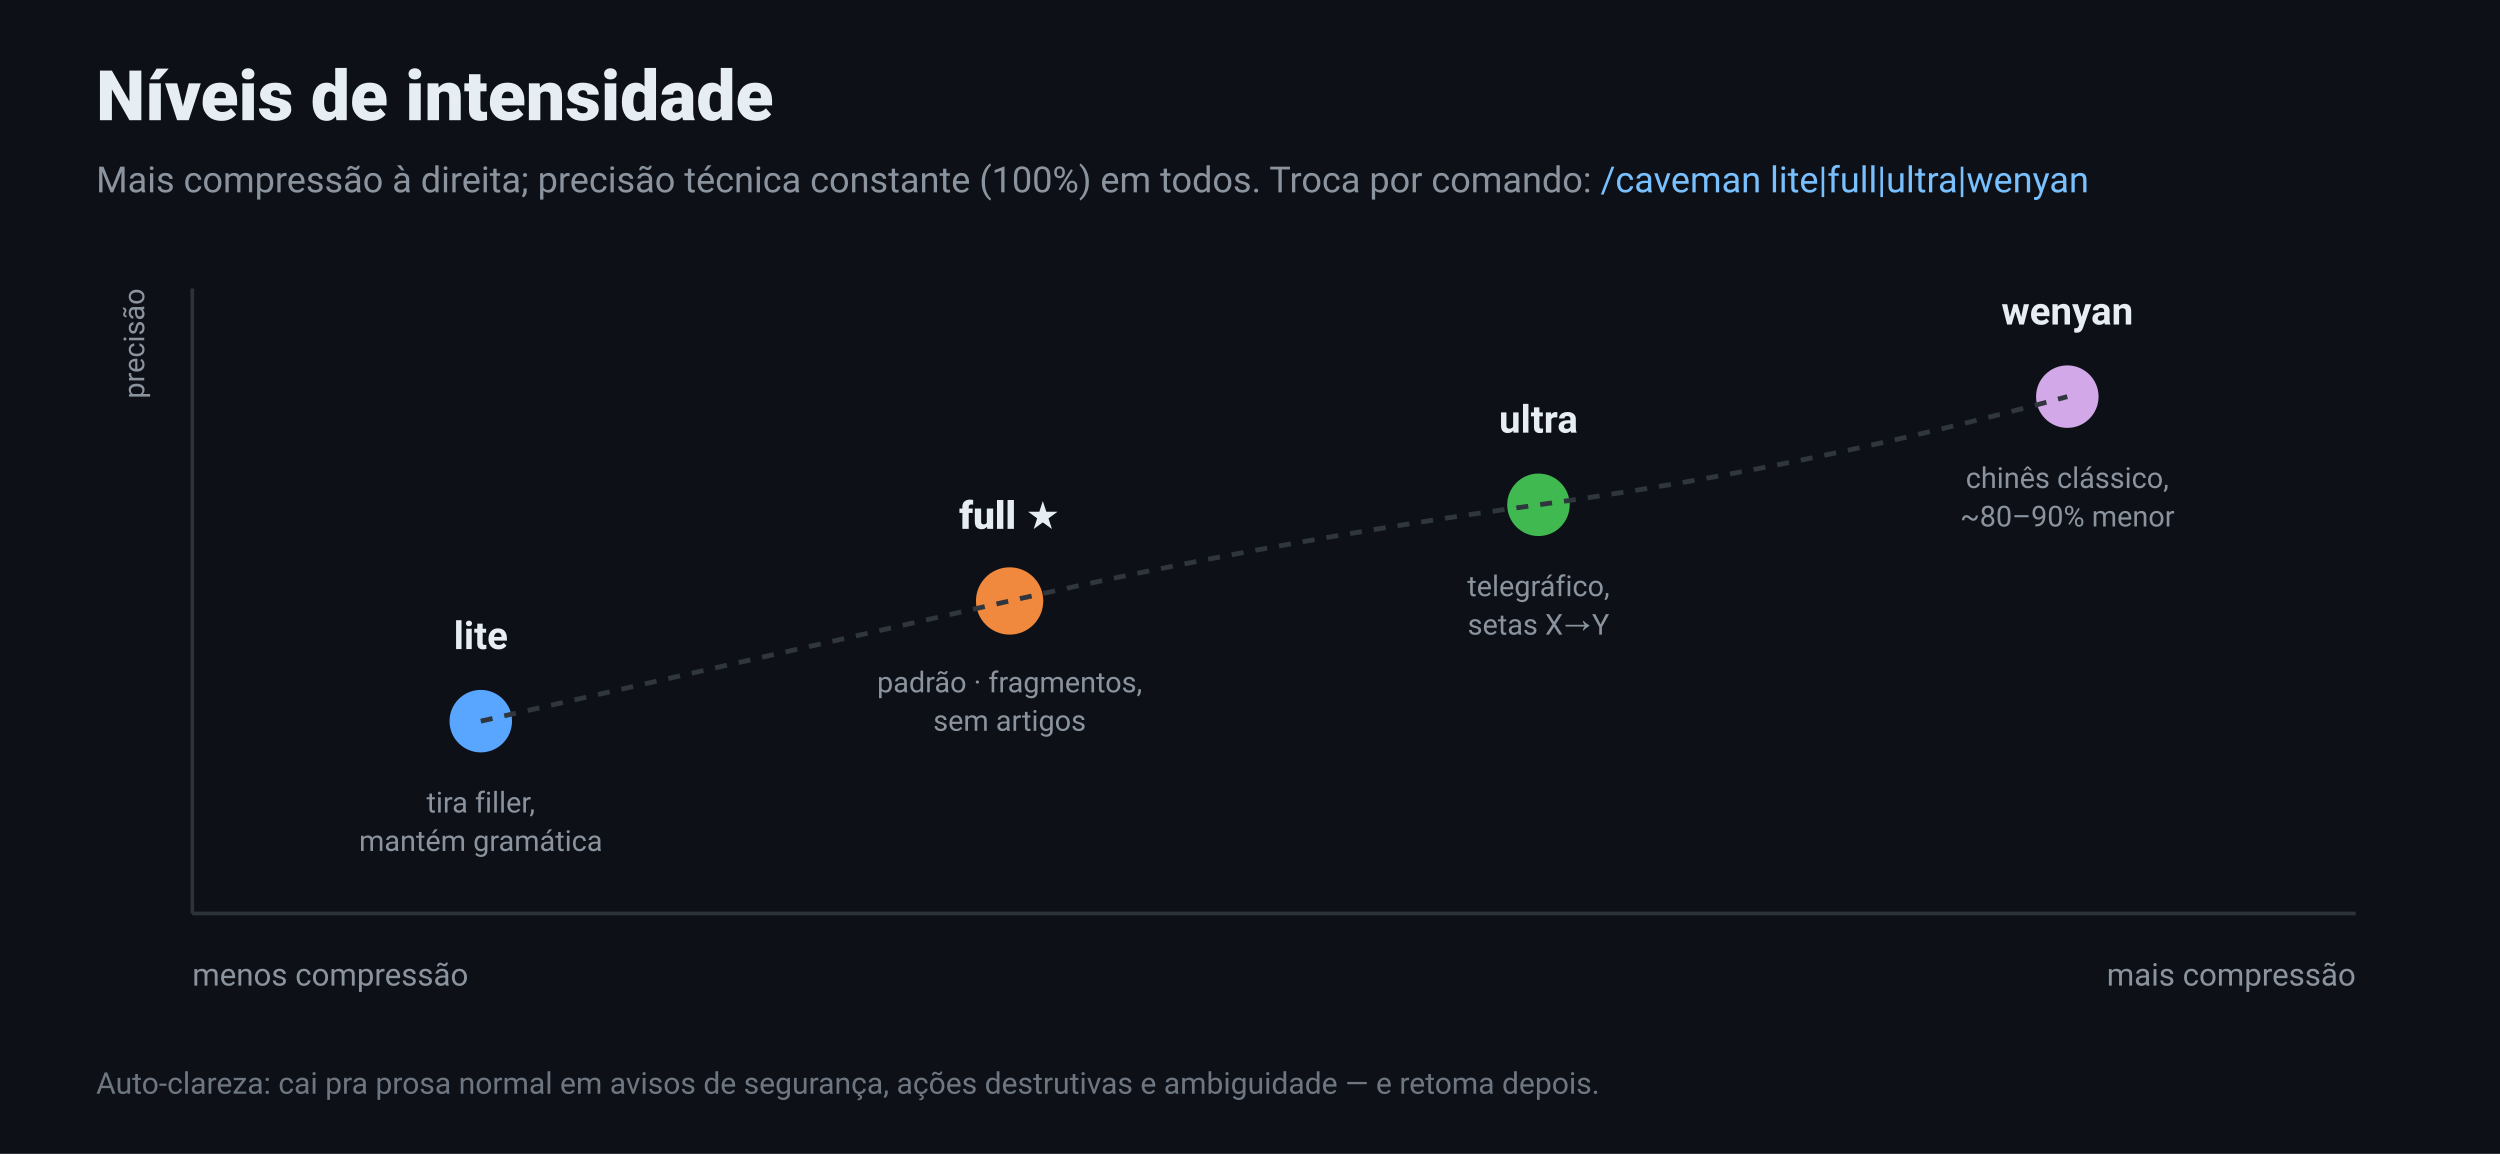
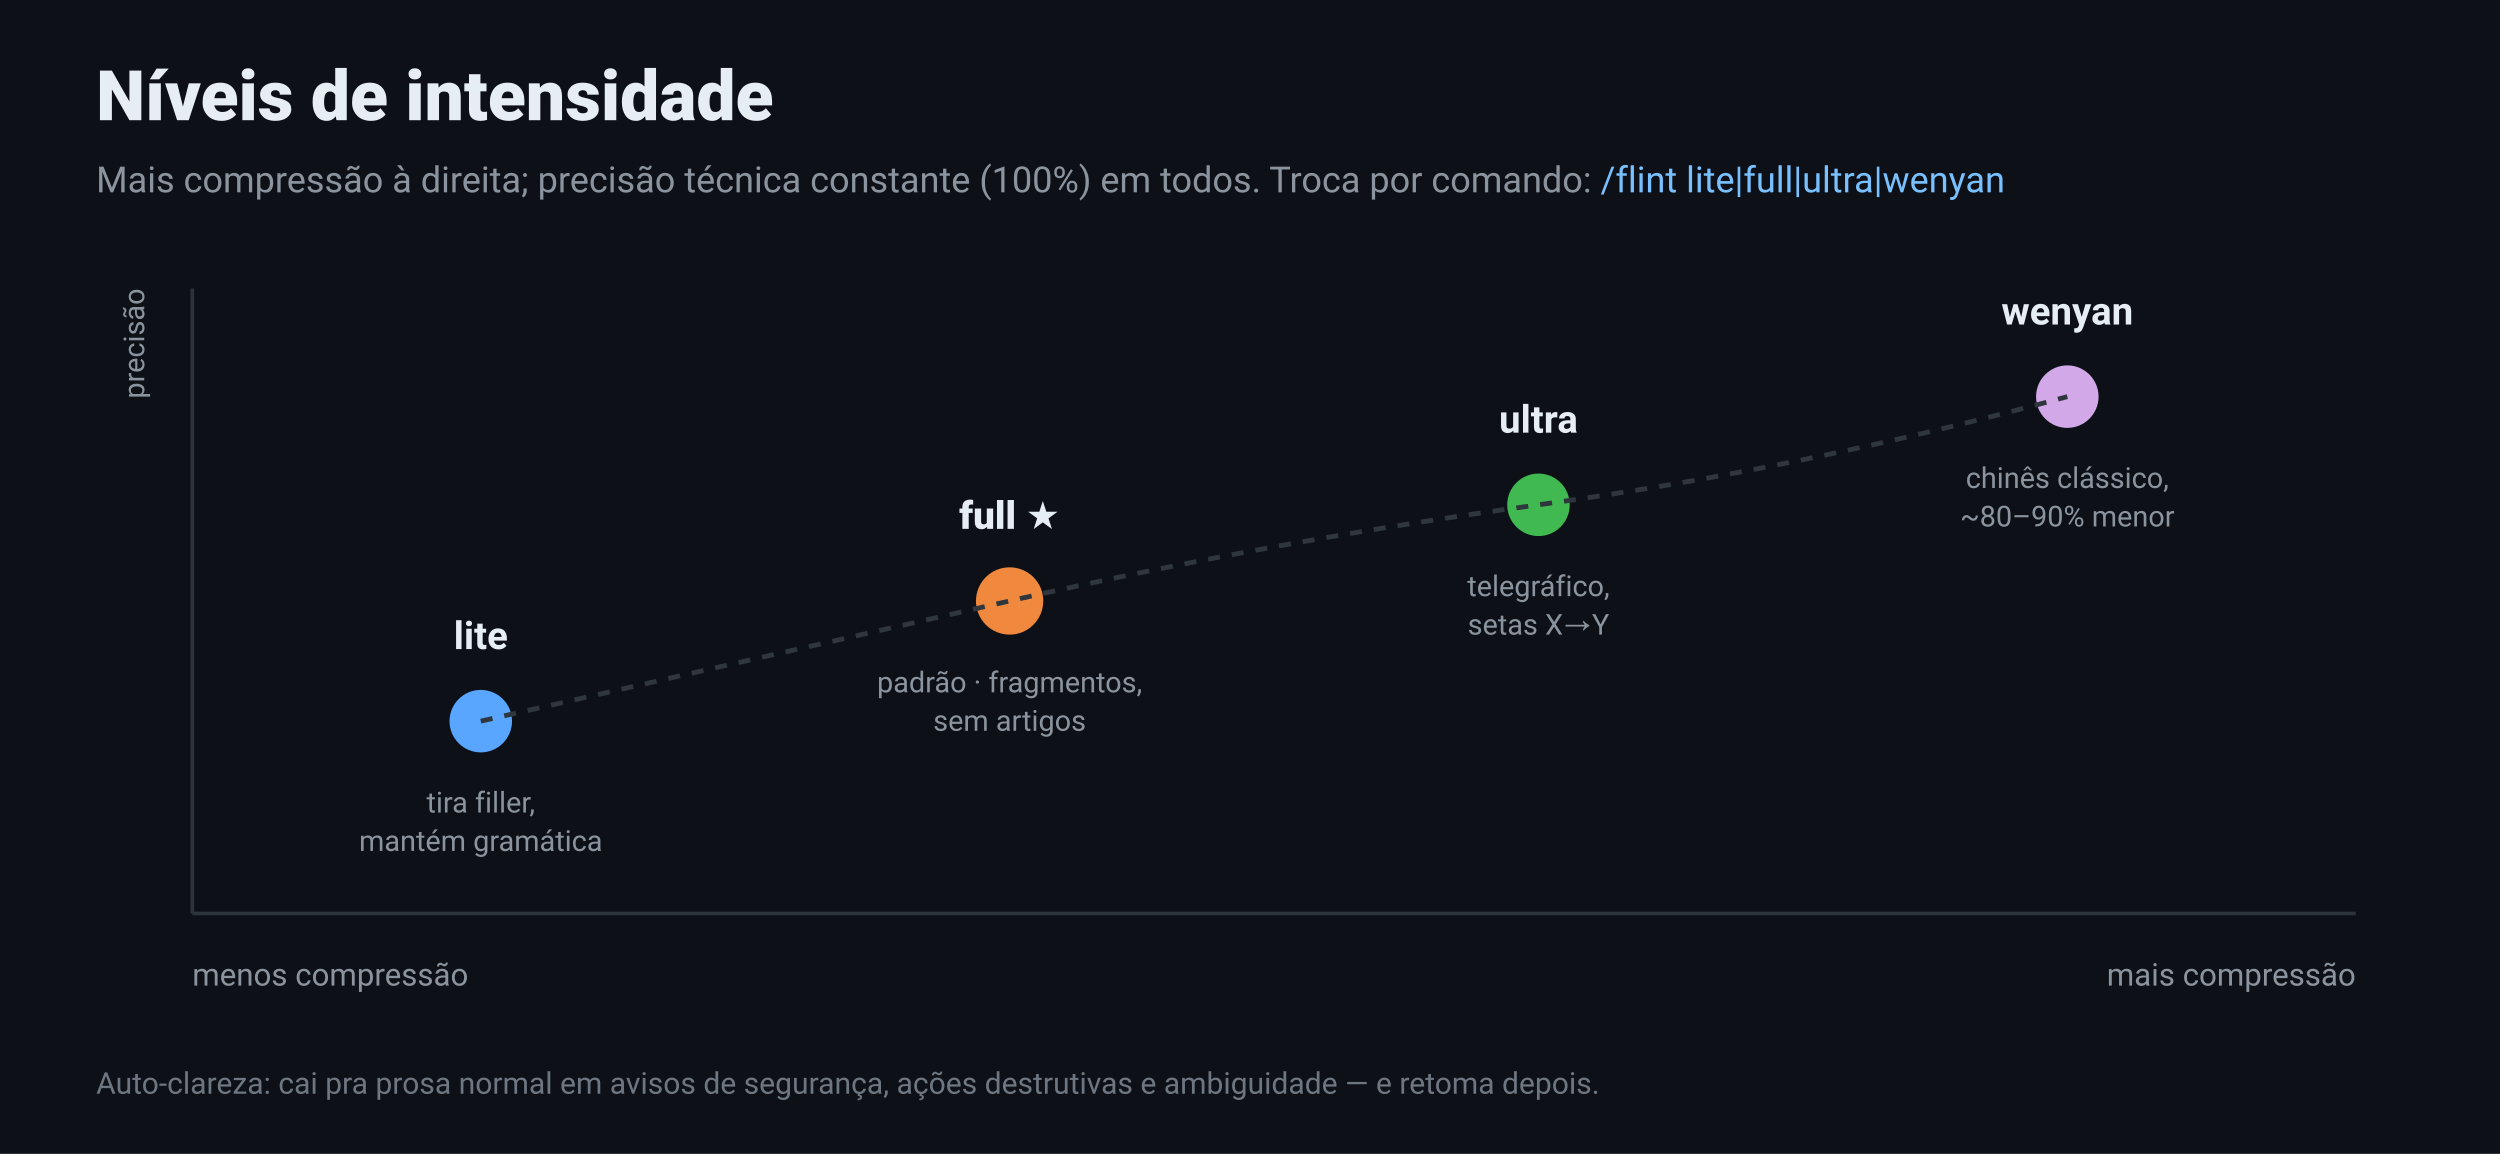
<svg xmlns="http://www.w3.org/2000/svg" viewBox="0 0 1040 480" font-family="'Segoe UI',Roboto,Helvetica,Arial,sans-serif">
  <rect width="1040" height="480" fill="#0d1117" />
  <text x="40" y="50" fill="#e6edf3" font-size="29" font-weight="800">Níveis de intensidade</text>
-   <text x="40" y="80" fill="#8b949e" font-size="15">Mais compressão à direita; precisão técnica constante (100%) em todos. Troca por comando: <tspan fill="#79c0ff">/caveman lite|full|ultra|wenyan</tspan>
+   <text x="40" y="80" fill="#8b949e" font-size="15">Mais compressão à direita; precisão técnica constante (100%) em todos. Troca por comando: <tspan fill="#79c0ff">/flint lite|full|ultra|wenyan</tspan>
  </text>
  <line x1="80" y1="380" x2="980" y2="380" stroke="#2d333b" stroke-width="1.5" />
  <text x="80" y="410" fill="#8b949e" font-size="13">menos compressão</text>
  <text x="980" y="410" fill="#8b949e" font-size="13" text-anchor="end">mais compressão</text>
  <line x1="80" y1="120" x2="80" y2="380" stroke="#2d333b" stroke-width="1.5" />
  <text x="60" y="120" fill="#8b949e" font-size="12" transform="rotate(-90 60 120)" text-anchor="end">precisão</text>
  <g>
    <circle cx="200" cy="300" r="13" fill="#58a6ff" />
    <text x="200" y="270" fill="#e6edf3" font-size="16" font-weight="700" text-anchor="middle">lite</text>
    <text x="200" y="338" fill="#8b949e" font-size="12" text-anchor="middle">tira filler,</text>
    <text x="200" y="354" fill="#8b949e" font-size="12" text-anchor="middle">mantém gramática</text>
  </g>
  <g>
    <circle cx="420" cy="250" r="14" fill="#f0883e" />
    <text x="420" y="220" fill="#e6edf3" font-size="16" font-weight="800" text-anchor="middle">full ★</text>
    <text x="420" y="288" fill="#8b949e" font-size="12" text-anchor="middle">padrão · fragmentos,</text>
    <text x="420" y="304" fill="#8b949e" font-size="12" text-anchor="middle">sem artigos</text>
  </g>
  <g>
    <circle cx="640" cy="210" r="13" fill="#3fb950" />
    <text x="640" y="180" fill="#e6edf3" font-size="16" font-weight="700" text-anchor="middle">ultra</text>
    <text x="640" y="248" fill="#8b949e" font-size="12" text-anchor="middle">telegráfico,</text>
    <text x="640" y="264" fill="#8b949e" font-size="12" text-anchor="middle">setas X→Y</text>
  </g>
  <g>
    <circle cx="860" cy="165" r="13" fill="#d2a8e8" />
    <text x="860" y="135" fill="#e6edf3" font-size="16" font-weight="700" text-anchor="middle">wenyan</text>
    <text x="860" y="203" fill="#8b949e" font-size="12" text-anchor="middle">chinês clássico,</text>
    <text x="860" y="219" fill="#8b949e" font-size="12" text-anchor="middle">~80–90% menor</text>
  </g>
  <path d="M200,300 Q310,275 420,250 T640,210 T860,165" fill="none" stroke="#30363d" stroke-width="2" stroke-dasharray="5 5" />
  <text x="40" y="455" fill="#6e7681" font-size="12.5">Auto-clareza: cai pra prosa normal em avisos de segurança, ações destrutivas e ambiguidade — e retoma depois.</text>
</svg>
